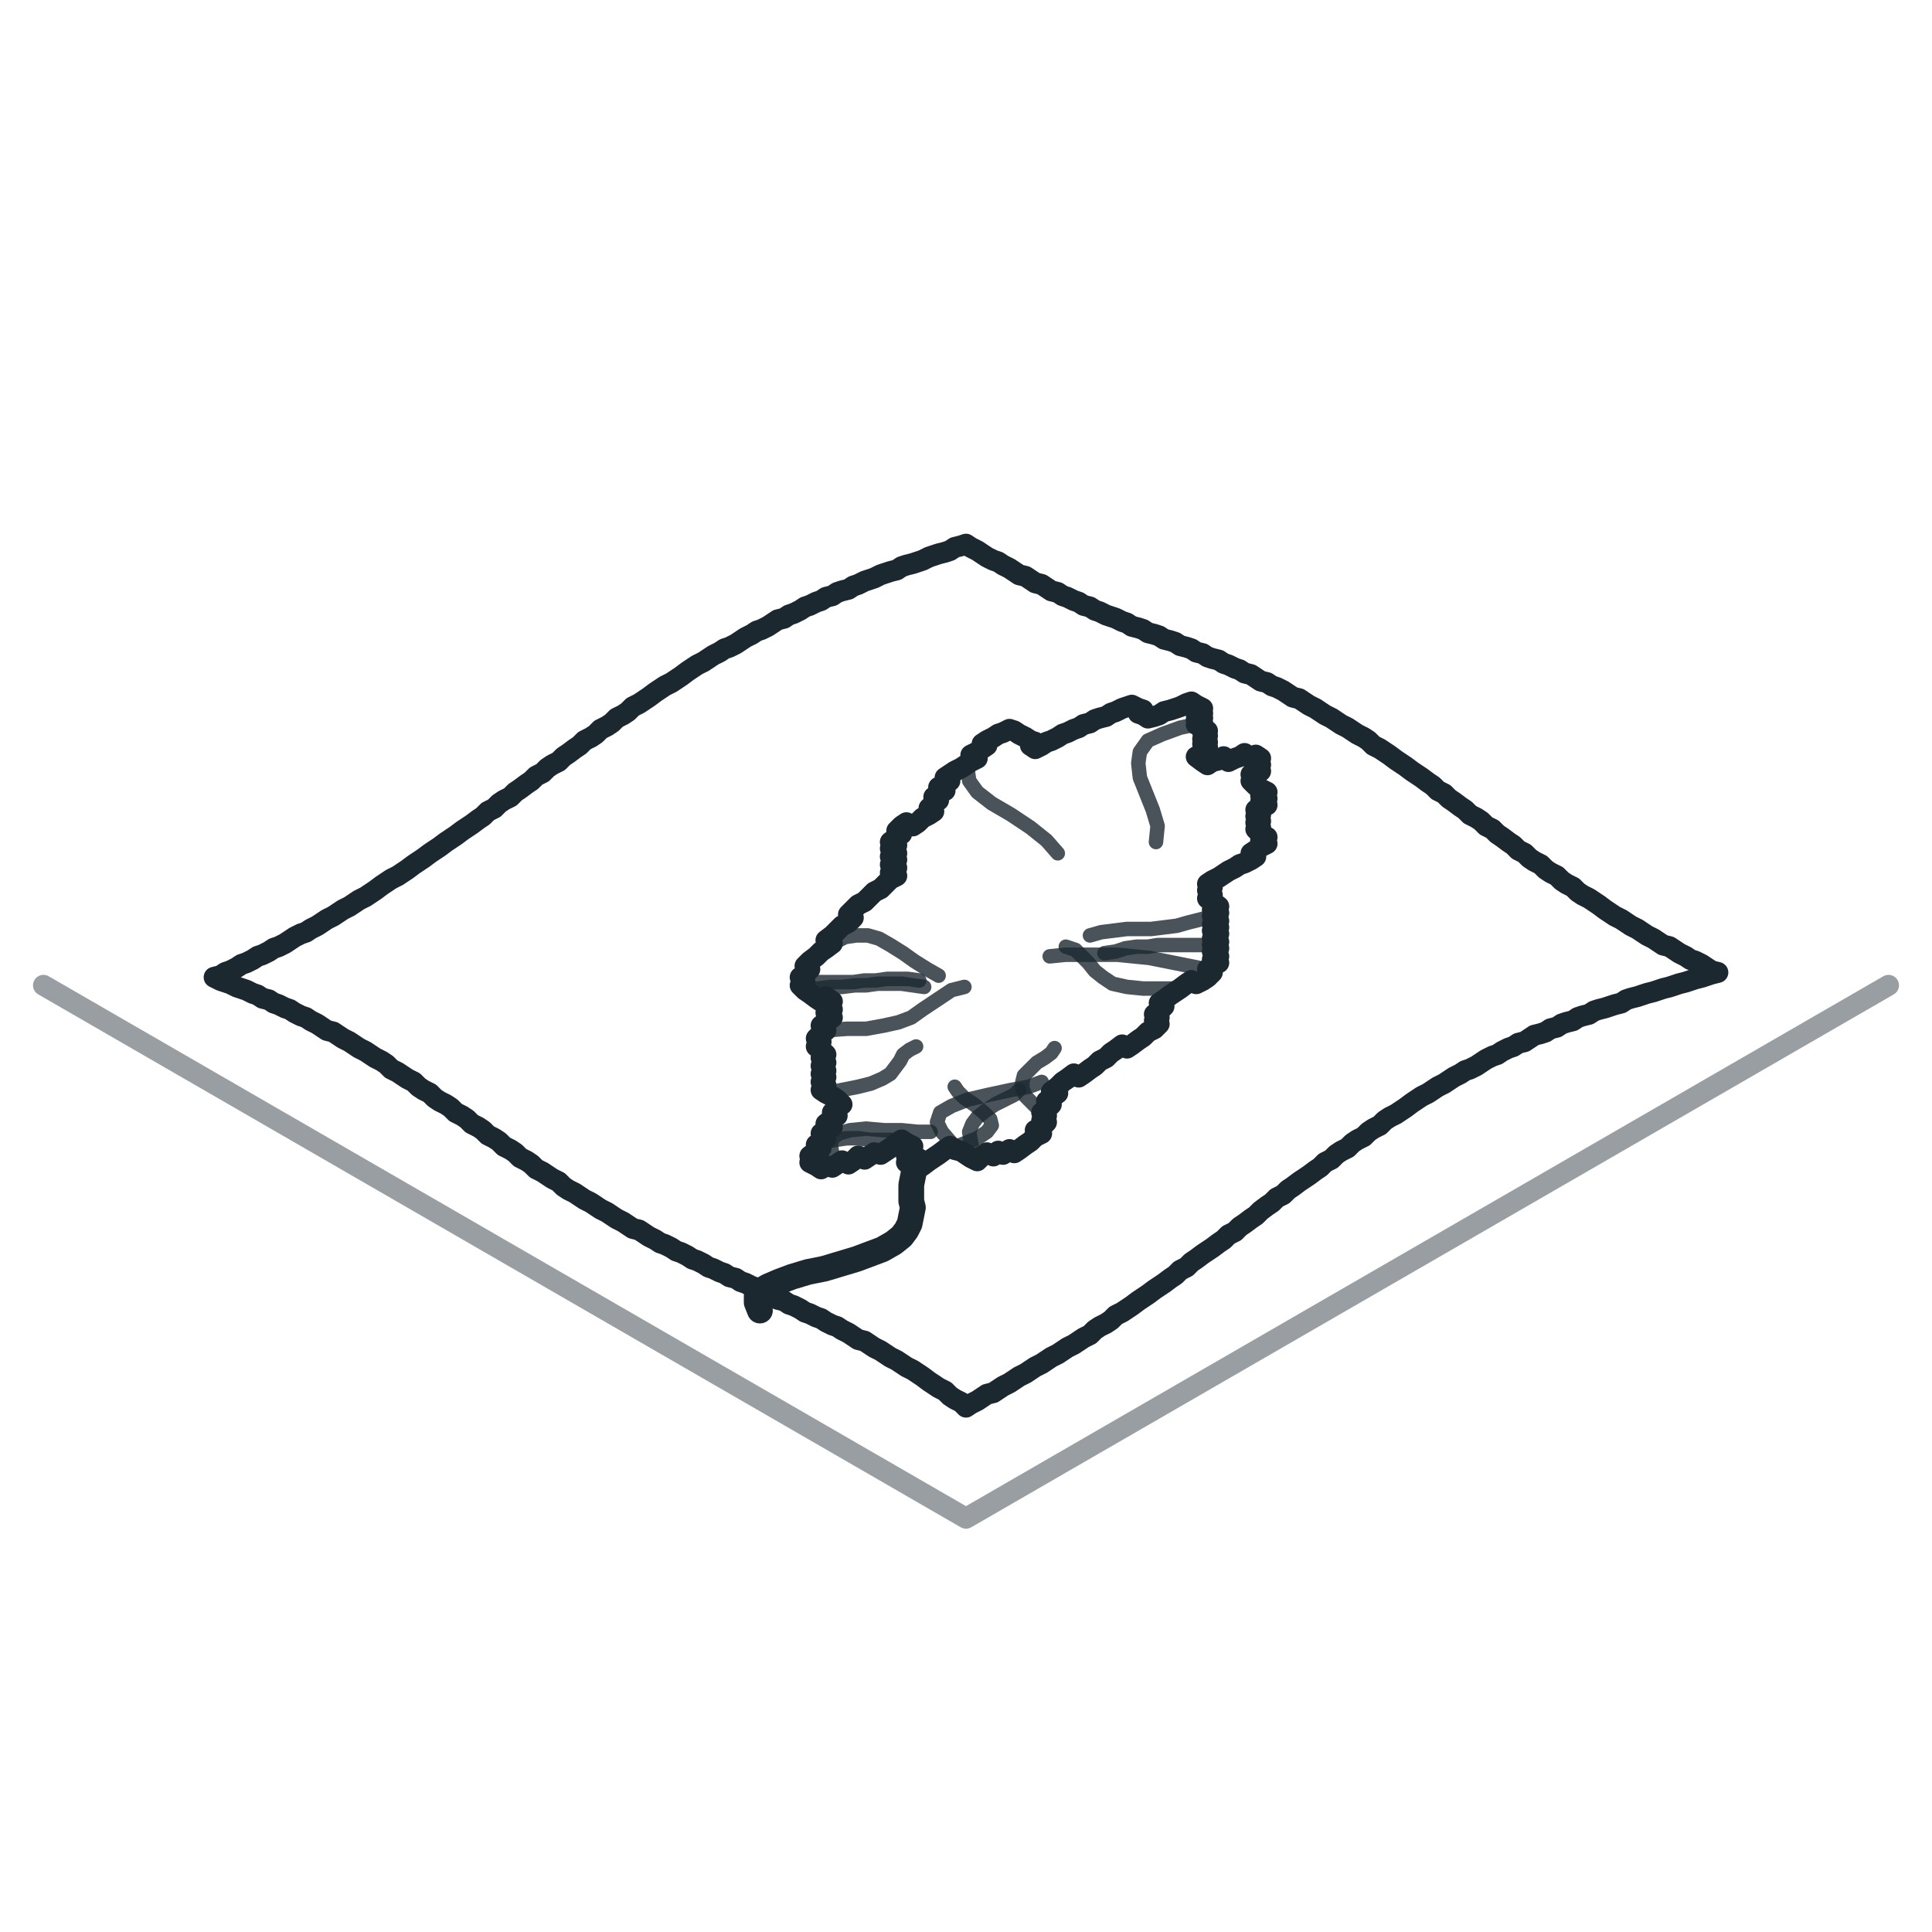
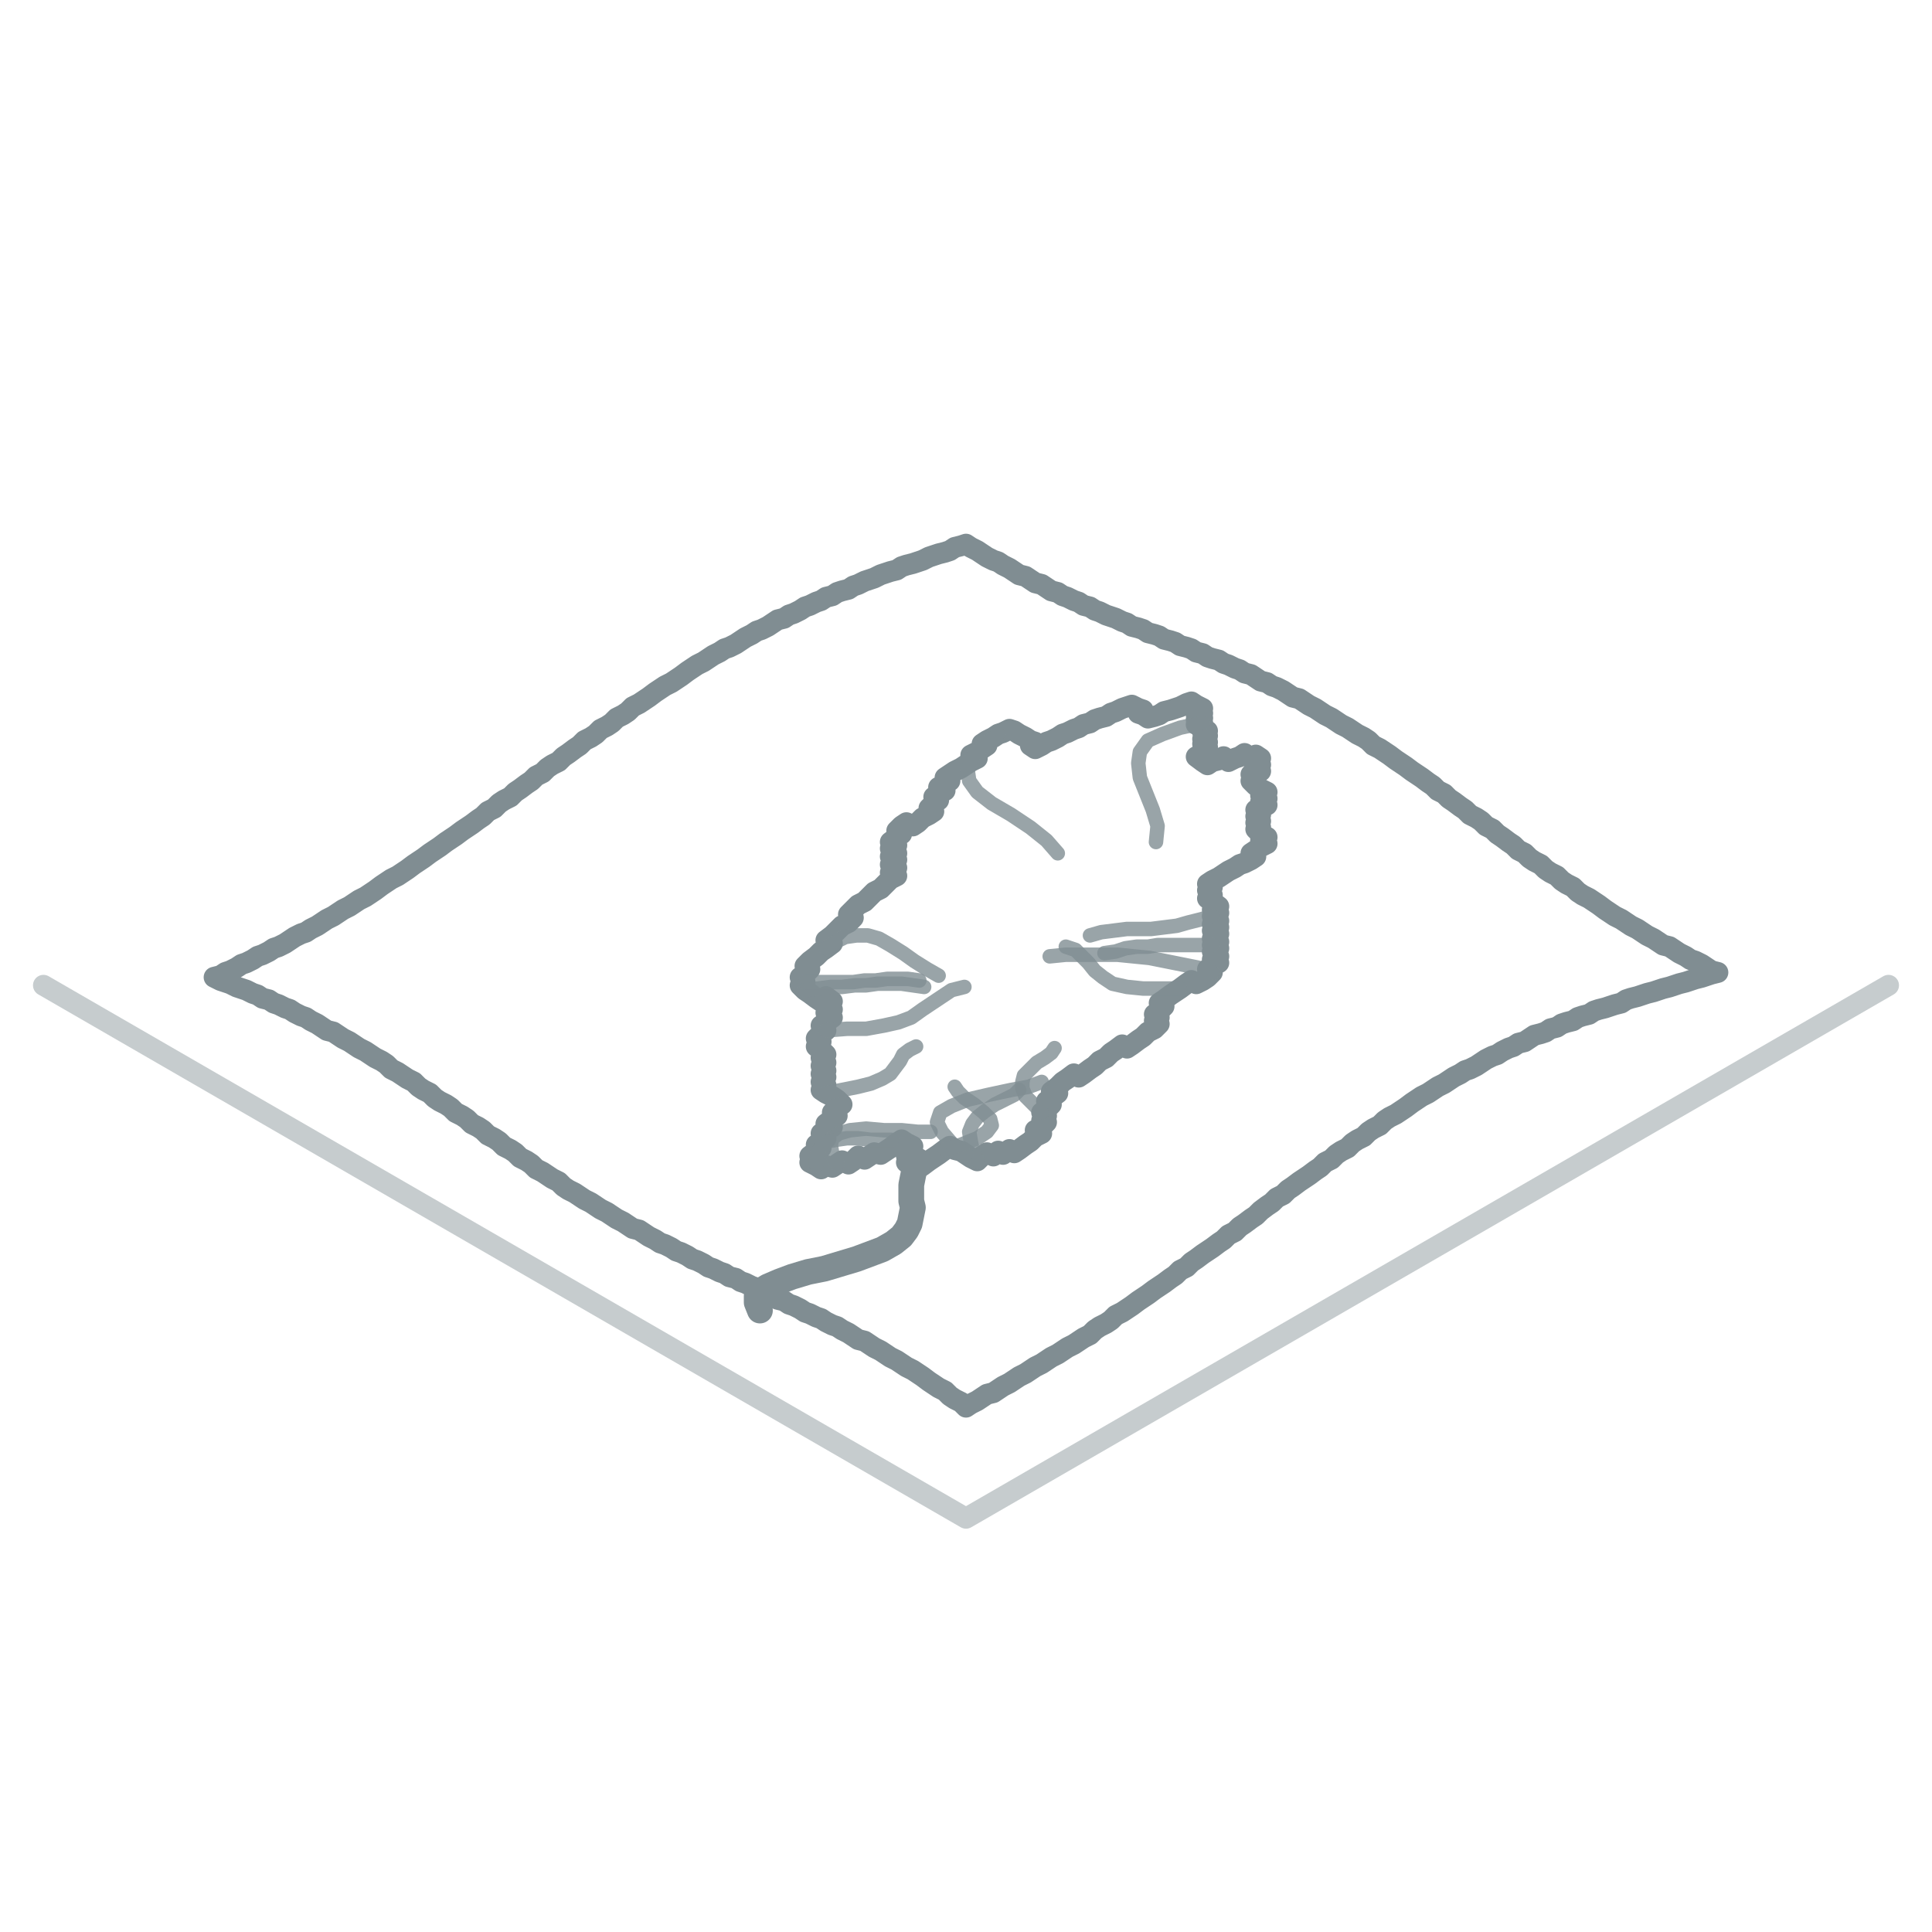
- <svg xmlns="http://www.w3.org/2000/svg" viewBox="0 0 120 120" fill="none" stroke="#1c2830" stroke-width="1.3" stroke-linecap="round" stroke-linejoin="round">
+ <svg xmlns="http://www.w3.org/2000/svg" viewBox="0 0 120 120" fill="none" stroke="#808d92" stroke-width="1.3" stroke-linecap="round" stroke-linejoin="round">
  <path d="M117.3 61.2 L60.0 94.3 L2.7 61.2" opacity="0.45" />
  <path d="M60.0 87.4 L60.3 87.2 L60.7 87.0 L61.0 86.8 L61.3 86.6 L61.7 86.5 L62.0 86.3 L62.3 86.1 L62.7 85.9 L63.0 85.7 L63.3 85.5 L63.7 85.3 L64.0 85.1 L64.3 84.9 L64.7 84.7 L65.0 84.5 L65.3 84.3 L65.7 84.1 L66.0 83.9 L66.3 83.7 L66.7 83.5 L67.0 83.3 L67.3 83.1 L67.7 82.9 L68.0 82.6 L68.3 82.4 L68.7 82.2 L69.0 82.0 L69.3 81.7 L69.7 81.5 L70.0 81.3 L70.3 81.1 L70.7 80.8 L71.0 80.6 L71.3 80.4 L71.7 80.1 L72.0 79.9 L72.3 79.7 L72.7 79.4 L73.0 79.2 L73.3 78.9 L73.7 78.7 L74.0 78.4 L74.3 78.2 L74.7 77.9 L75.0 77.7 L75.3 77.5 L75.7 77.2 L76.0 77.0 L76.3 76.7 L76.7 76.5 L77.0 76.2 L77.3 76.0 L77.7 75.7 L78.0 75.5 L78.3 75.2 L78.7 74.9 L79.0 74.7 L79.3 74.4 L79.7 74.2 L80.0 73.9 L80.3 73.7 L80.7 73.4 L81.0 73.2 L81.3 73.0 L81.7 72.7 L82.0 72.5 L82.3 72.2 L82.7 72.0 L83.0 71.7 L83.3 71.5 L83.7 71.3 L84.0 71.0 L84.3 70.8 L84.7 70.6 L85.0 70.3 L85.3 70.1 L85.7 69.9 L86.0 69.6 L86.3 69.4 L86.7 69.2 L87.0 69.0 L87.3 68.8 L87.7 68.5 L88.0 68.3 L88.3 68.1 L88.7 67.9 L89.0 67.7 L89.3 67.5 L89.7 67.3 L90.0 67.1 L90.3 66.9 L90.7 66.7 L91.0 66.5 L91.3 66.4 L91.7 66.2 L92.0 66.0 L92.3 65.8 L92.7 65.6 L93.0 65.5 L93.3 65.3 L93.7 65.1 L94.0 65.0 L94.3 64.8 L94.7 64.7 L95.0 64.5 L95.3 64.3 L95.7 64.2 L96.0 64.1 L96.3 63.9 L96.7 63.8 L97.0 63.6 L97.3 63.5 L97.7 63.4 L98.0 63.2 L98.3 63.1 L98.7 63.0 L99.0 62.8 L99.3 62.7 L99.7 62.6 L100.0 62.5 L100.3 62.4 L100.7 62.3 L101.0 62.1 L101.3 62.0 L101.7 61.9 L102.0 61.8 L102.3 61.7 L102.7 61.6 L103.0 61.5 L103.3 61.4 L103.7 61.3 L104.0 61.2 L104.3 61.1 L104.7 61.0 L105.0 60.9 L105.3 60.8 L105.7 60.7 L106.0 60.6 L106.3 60.5 L106.7 60.4 L106.3 60.3 L106.0 60.1 L105.7 59.9 L105.3 59.7 L105.0 59.6 L104.7 59.4 L104.3 59.2 L104.0 59.0 L103.7 58.8 L103.3 58.7 L103.0 58.5 L102.7 58.3 L102.3 58.1 L102.0 57.9 L101.7 57.7 L101.3 57.5 L101.0 57.3 L100.7 57.1 L100.3 56.9 L100.0 56.7 L99.7 56.5 L99.3 56.2 L99.0 56.0 L98.7 55.8 L98.3 55.6 L98.0 55.4 L97.7 55.1 L97.3 54.9 L97.0 54.7 L96.7 54.4 L96.3 54.2 L96.0 54.0 L95.7 53.7 L95.3 53.5 L95.0 53.3 L94.7 53.0 L94.3 52.8 L94.0 52.5 L93.7 52.3 L93.3 52.0 L93.0 51.8 L92.7 51.5 L92.3 51.3 L92.0 51.0 L91.7 50.8 L91.3 50.6 L91.0 50.3 L90.7 50.1 L90.3 49.8 L90.0 49.6 L89.7 49.3 L89.3 49.1 L89.0 48.8 L88.7 48.6 L88.3 48.3 L88.0 48.1 L87.7 47.9 L87.3 47.6 L87.0 47.4 L86.7 47.2 L86.3 46.9 L86.0 46.7 L85.7 46.5 L85.3 46.3 L85.0 46.0 L84.7 45.8 L84.3 45.6 L84.0 45.4 L83.7 45.2 L83.3 45.0 L83.0 44.8 L82.7 44.6 L82.3 44.4 L82.0 44.2 L81.7 44.0 L81.3 43.8 L81.0 43.6 L80.7 43.4 L80.3 43.3 L80.0 43.1 L79.7 42.9 L79.3 42.7 L79.0 42.6 L78.7 42.4 L78.3 42.3 L78.0 42.1 L77.7 41.9 L77.3 41.8 L77.0 41.6 L76.7 41.5 L76.3 41.3 L76.0 41.2 L75.7 41.0 L75.3 40.9 L75.0 40.8 L74.7 40.6 L74.3 40.5 L74.0 40.3 L73.7 40.2 L73.3 40.1 L73.0 39.9 L72.7 39.8 L72.3 39.7 L72.0 39.5 L71.7 39.4 L71.3 39.3 L71.0 39.1 L70.7 39.0 L70.3 38.9 L70.0 38.7 L69.7 38.6 L69.3 38.4 L69.0 38.3 L68.7 38.2 L68.3 38.0 L68.0 37.9 L67.7 37.7 L67.3 37.6 L67.0 37.4 L66.7 37.3 L66.3 37.1 L66.0 37.0 L65.7 36.8 L65.3 36.7 L65.0 36.5 L64.7 36.3 L64.3 36.2 L64.0 36.0 L63.7 35.8 L63.3 35.7 L63.0 35.5 L62.7 35.3 L62.3 35.1 L62.0 34.9 L61.7 34.8 L61.3 34.6 L61.0 34.4 L60.7 34.2 L60.3 34.0 L60.0 33.8 L59.7 33.9 L59.3 34.0 L59.0 34.2 L58.7 34.3 L58.3 34.4 L58.0 34.5 L57.7 34.6 L57.3 34.8 L57.0 34.9 L56.7 35.0 L56.3 35.1 L56.0 35.2 L55.7 35.4 L55.3 35.5 L55.0 35.6 L54.7 35.7 L54.3 35.9 L54.0 36.0 L53.7 36.1 L53.3 36.3 L53.0 36.4 L52.7 36.6 L52.3 36.7 L52.0 36.8 L51.7 37.0 L51.3 37.1 L51.0 37.3 L50.7 37.4 L50.3 37.6 L50.0 37.7 L49.7 37.9 L49.3 38.1 L49.0 38.2 L48.7 38.4 L48.3 38.5 L48.0 38.7 L47.7 38.9 L47.3 39.1 L47.0 39.2 L46.7 39.4 L46.3 39.6 L46.0 39.8 L45.7 40.0 L45.3 40.2 L45.0 40.3 L44.7 40.5 L44.3 40.7 L44.0 40.9 L43.7 41.1 L43.3 41.3 L43.0 41.5 L42.7 41.7 L42.3 42.0 L42.0 42.2 L41.7 42.4 L41.3 42.6 L41.0 42.8 L40.7 43.0 L40.3 43.3 L40.0 43.5 L39.7 43.7 L39.3 43.9 L39.0 44.2 L38.7 44.4 L38.3 44.6 L38.0 44.9 L37.7 45.1 L37.3 45.3 L37.0 45.6 L36.7 45.8 L36.3 46.0 L36.0 46.3 L35.7 46.5 L35.3 46.8 L35.0 47.0 L34.7 47.3 L34.3 47.5 L34.0 47.7 L33.7 48.0 L33.3 48.2 L33.0 48.5 L32.7 48.7 L32.3 49.0 L32.0 49.2 L31.7 49.5 L31.3 49.7 L31.0 49.9 L30.7 50.2 L30.3 50.4 L30.0 50.7 L29.7 50.9 L29.3 51.2 L29.0 51.4 L28.7 51.6 L28.3 51.9 L28.0 52.1 L27.7 52.3 L27.3 52.6 L27.0 52.8 L26.7 53.0 L26.3 53.3 L26.0 53.5 L25.7 53.7 L25.3 54.0 L25.0 54.2 L24.7 54.4 L24.3 54.6 L24.0 54.8 L23.7 55.0 L23.3 55.3 L23.0 55.5 L22.7 55.7 L22.3 55.9 L22.0 56.1 L21.7 56.3 L21.3 56.5 L21.0 56.7 L20.7 56.9 L20.3 57.1 L20.0 57.3 L19.7 57.5 L19.3 57.7 L19.0 57.9 L18.7 58.0 L18.3 58.2 L18.0 58.4 L17.7 58.6 L17.3 58.8 L17.0 58.9 L16.7 59.1 L16.3 59.3 L16.0 59.4 L15.7 59.6 L15.3 59.8 L15.0 59.9 L14.7 60.1 L14.3 60.3 L14.0 60.4 L13.7 60.6 L13.3 60.7 L13.7 60.9 L14.0 61.0 L14.3 61.1 L14.7 61.3 L15.0 61.4 L15.3 61.5 L15.7 61.7 L16.0 61.8 L16.3 62.0 L16.7 62.1 L17.0 62.3 L17.3 62.4 L17.7 62.6 L18.0 62.7 L18.3 62.9 L18.7 63.1 L19.0 63.2 L19.3 63.4 L19.7 63.6 L20.0 63.8 L20.3 64.0 L20.7 64.1 L21.0 64.3 L21.3 64.5 L21.7 64.7 L22.0 64.9 L22.3 65.1 L22.7 65.3 L23.0 65.5 L23.3 65.7 L23.7 65.9 L24.0 66.1 L24.3 66.4 L24.7 66.6 L25.0 66.8 L25.3 67.0 L25.7 67.2 L26.0 67.5 L26.3 67.7 L26.7 67.9 L27.0 68.2 L27.3 68.4 L27.7 68.6 L28.0 68.8 L28.3 69.1 L28.7 69.3 L29.0 69.5 L29.3 69.8 L29.7 70.0 L30.0 70.2 L30.3 70.5 L30.7 70.7 L31.0 70.9 L31.3 71.2 L31.7 71.4 L32.0 71.6 L32.3 71.9 L32.7 72.1 L33.0 72.3 L33.3 72.6 L33.7 72.8 L34.0 73.0 L34.3 73.2 L34.7 73.4 L35.0 73.7 L35.3 73.9 L35.7 74.1 L36.0 74.3 L36.3 74.5 L36.7 74.7 L37.0 74.9 L37.3 75.1 L37.7 75.3 L38.0 75.5 L38.3 75.7 L38.7 75.9 L39.0 76.1 L39.3 76.3 L39.7 76.4 L40.0 76.6 L40.3 76.8 L40.7 77.0 L41.0 77.2 L41.3 77.3 L41.7 77.5 L42.0 77.7 L42.3 77.8 L42.7 78.0 L43.0 78.2 L43.3 78.3 L43.7 78.5 L44.0 78.7 L44.3 78.8 L44.7 79.0 L45.0 79.1 L45.3 79.3 L45.7 79.4 L46.0 79.6 L46.3 79.7 L46.7 79.9 L47.0 80.0 L47.3 80.2 L47.7 80.4 L48.0 80.5 L48.3 80.7 L48.7 80.8 L49.0 81.0 L49.3 81.1 L49.7 81.3 L50.0 81.5 L50.3 81.6 L50.7 81.8 L51.0 81.9 L51.3 82.1 L51.7 82.3 L52.0 82.4 L52.3 82.6 L52.7 82.8 L53.0 83.0 L53.3 83.2 L53.7 83.3 L54.0 83.5 L54.3 83.7 L54.7 83.9 L55.0 84.1 L55.3 84.3 L55.7 84.5 L56.0 84.7 L56.3 84.9 L56.7 85.1 L57.0 85.3 L57.3 85.5 L57.7 85.8 L58.0 86.0 L58.3 86.2 L58.7 86.4 L59.0 86.7 L59.3 86.9 L59.7 87.1 Z" />
  <path d="M63.0 71.6 L63.3 71.4 L63.7 71.1 L64.0 70.9 L64.3 70.6 L64.7 70.4 L64.3 70.2 L64.7 70.0 L65.0 69.7 L64.7 69.6 L65.0 69.3 L64.7 69.1 L65.0 68.9 L65.3 68.6 L65.0 68.4 L65.3 68.2 L65.7 67.9 L65.3 67.8 L65.7 67.5 L66.0 67.2 L66.3 67.0 L66.7 66.7 L67.0 66.9 L67.3 66.7 L67.7 66.4 L68.0 66.2 L68.3 65.9 L68.7 65.7 L69.0 65.4 L69.3 65.2 L69.7 64.9 L70.0 65.1 L70.3 64.9 L70.7 64.6 L71.0 64.4 L71.3 64.1 L71.7 63.9 L72.0 63.6 L71.7 63.4 L72.0 63.2 L71.7 63.0 L72.0 62.8 L72.3 62.5 L72.0 62.3 L72.3 62.1 L72.7 61.8 L73.0 61.6 L73.3 61.4 L73.7 61.1 L74.0 60.9 L74.3 61.1 L74.7 60.9 L75.0 60.7 L75.3 60.4 L75.0 60.2 L75.3 60.0 L75.7 59.8 L75.3 59.6 L75.7 59.4 L75.3 59.1 L75.7 58.9 L75.3 58.7 L75.7 58.5 L75.3 58.3 L75.7 58.0 L75.3 57.8 L75.7 57.6 L75.3 57.4 L75.7 57.2 L75.3 56.9 L75.7 56.7 L75.3 56.5 L75.7 56.3 L75.3 56.0 L75.0 55.8 L75.3 55.6 L75.0 55.3 L75.3 55.1 L75.0 54.9 L75.3 54.7 L75.7 54.5 L76.0 54.3 L76.3 54.1 L76.7 53.9 L77.0 53.7 L77.3 53.6 L77.7 53.4 L78.0 53.2 L77.7 53.0 L78.0 52.8 L78.3 52.6 L78.7 52.4 L78.3 52.2 L78.7 52.0 L78.3 51.8 L78.0 51.5 L78.3 51.4 L78.0 51.1 L78.3 51.0 L78.0 50.7 L78.3 50.6 L78.0 50.3 L78.3 50.2 L78.7 50.0 L78.3 49.8 L78.7 49.6 L78.3 49.4 L78.7 49.2 L78.3 49.0 L78.0 48.8 L77.7 48.5 L78.0 48.4 L77.7 48.1 L78.0 48.0 L78.3 47.9 L78.0 47.6 L78.3 47.5 L78.0 47.3 L78.3 47.1 L78.0 46.9 L77.7 47.1 L77.3 46.8 L77.0 47.0 L76.7 47.1 L76.3 47.3 L76.0 47.0 L75.7 47.2 L75.3 47.3 L75.0 47.5 L74.7 47.3 L74.3 47.0 L74.7 46.9 L75.0 46.8 L74.7 46.5 L75.0 46.4 L74.7 46.2 L75.0 46.1 L74.7 45.9 L75.0 45.7 L74.7 45.5 L75.0 45.4 L74.7 45.2 L74.3 45.0 L74.7 44.9 L74.3 44.7 L74.7 44.6 L74.3 44.4 L74.7 44.3 L74.3 44.1 L74.7 44.0 L74.3 43.8 L74.0 43.6 L73.7 43.7 L73.3 43.9 L73.0 44.0 L72.7 44.1 L72.3 44.2 L72.0 44.4 L71.7 44.5 L71.3 44.6 L71.0 44.4 L70.7 44.3 L71.0 44.1 L70.7 44.0 L70.3 43.8 L70.0 43.9 L69.7 44.0 L69.3 44.2 L69.0 44.3 L68.7 44.5 L68.3 44.6 L68.0 44.7 L67.7 44.9 L67.3 45.0 L67.0 45.2 L66.7 45.3 L66.3 45.5 L66.0 45.6 L65.7 45.8 L65.3 46.0 L65.0 46.1 L64.7 46.3 L64.3 46.5 L64.0 46.3 L64.3 46.1 L64.0 46.0 L63.7 45.8 L63.3 45.6 L63.0 45.4 L62.7 45.3 L62.3 45.5 L62.0 45.6 L61.7 45.8 L61.3 46.0 L61.0 46.2 L61.3 46.3 L61.0 46.5 L60.7 46.7 L60.3 46.9 L60.7 47.1 L60.3 47.3 L60.0 47.5 L59.7 47.7 L59.3 47.9 L59.0 48.1 L58.7 48.3 L59.0 48.5 L58.7 48.7 L58.3 48.9 L58.7 49.1 L58.3 49.3 L58.0 49.5 L58.3 49.7 L58.0 49.9 L57.7 50.2 L58.0 50.4 L57.7 50.6 L57.3 50.8 L57.0 51.1 L56.7 51.3 L56.3 51.1 L56.0 51.3 L55.7 51.6 L56.0 51.8 L55.7 52.0 L55.3 52.3 L55.7 52.5 L55.3 52.7 L55.7 53.0 L55.3 53.2 L55.7 53.4 L55.3 53.7 L55.7 53.9 L55.3 54.2 L55.7 54.4 L55.3 54.6 L55.0 54.9 L54.7 55.2 L54.3 55.4 L54.0 55.7 L53.7 56.0 L53.3 56.2 L53.0 56.5 L52.7 56.8 L53.0 57.0 L52.7 57.3 L52.3 57.5 L52.0 57.8 L51.7 58.1 L51.3 58.4 L51.7 58.6 L51.3 58.9 L51.0 59.1 L50.7 59.4 L50.3 59.7 L50.0 60.0 L50.3 60.2 L50.0 60.5 L49.7 60.7 L50.0 61.0 L49.7 61.2 L50.0 61.5 L50.3 61.7 L50.7 62.0 L51.0 62.2 L51.3 61.9 L51.7 62.2 L51.3 62.4 L51.7 62.7 L51.3 62.9 L51.7 63.2 L51.3 63.5 L51.0 63.7 L51.3 64.0 L51.0 64.2 L50.7 64.5 L51.0 64.7 L50.7 65.0 L51.0 65.2 L51.3 65.5 L51.0 65.7 L51.3 66.0 L51.0 66.2 L51.3 66.5 L51.0 66.7 L51.3 66.9 L51.0 67.2 L51.3 67.4 L51.0 67.7 L51.3 67.9 L51.7 68.1 L52.0 68.3 L52.3 68.6 L52.0 68.8 L51.7 69.1 L52.0 69.3 L51.7 69.5 L51.3 69.8 L51.7 70.0 L51.3 70.2 L51.0 70.4 L51.3 70.7 L51.0 70.9 L50.7 71.1 L51.0 71.3 L50.7 71.5 L50.3 71.8 L50.7 72.0 L50.3 72.2 L50.7 72.4 L51.0 72.6 L51.3 72.4 L51.7 72.5 L52.0 72.3 L52.3 72.1 L52.7 72.3 L53.0 72.1 L53.3 71.8 L53.7 72.0 L54.0 71.8 L54.3 71.6 L54.7 71.7 L55.0 71.5 L55.3 71.3 L55.7 71.0 L56.0 70.8 L56.3 71.0 L56.7 71.2 L56.3 71.4 L56.7 71.6 L56.3 71.8 L56.7 72.0 L56.3 72.2 L56.7 72.4 L57.0 72.6 L57.3 72.4 L57.7 72.1 L58.0 71.9 L58.3 71.7 L58.7 71.4 L59.0 71.2 L59.3 71.4 L59.7 71.5 L60.0 71.7 L60.3 71.9 L60.7 72.1 L61.0 71.8 L61.3 71.6 L61.7 71.8 L62.0 71.5 L62.3 71.7 L62.7 71.4 Z" />
  <path d="M60.7 72.1 L60.4 71.4 L60.3 70.9 L60.2 70.3 L60.4 69.8 L60.7 69.4 L61.2 69.0 L61.8 68.6 L62.4 68.3 L63.0 68.0 L63.3 67.7" stroke-width="0.9" opacity="0.8" />
  <path d="M60.0 71.7 L59.1 71.0 L58.5 70.3 L58.2 69.7 L58.4 69.1 L59.1 68.7 L60.1 68.3 L61.4 68.0 L62.8 67.7 L63.9 67.5 L64.7 67.2" stroke-width="0.9" opacity="0.8" />
  <path d="M58.7 71.4 L59.7 71.1 L60.7 70.7 L61.3 70.3 L61.6 69.9 L61.5 69.5 L61.1 69.1 L60.5 68.6 L59.9 68.2 L59.5 67.8 L59.3 67.5" stroke-width="0.9" opacity="0.8" />
  <path d="M52.0 72.3 L51.7 71.7 L51.6 71.1 L51.7 70.7 L52.1 70.4 L52.8 70.2 L53.8 70.1 L54.9 70.2 L56.0 70.2 L57.0 70.3 L57.8 70.3" stroke-width="0.9" opacity="0.8" />
  <path d="M50.7 72.4 L50.7 71.9 L50.8 71.5 L51.0 71.2 L51.4 70.9 L51.9 70.8 L52.6 70.7 L53.3 70.7 L54.1 70.8 L54.8 70.8 L55.4 70.8" stroke-width="0.9" opacity="0.8" />
  <path d="M51.3 67.9 L52.3 67.7 L53.3 67.5 L54.1 67.3 L54.8 67.0 L55.3 66.7 L55.6 66.3 L55.9 65.9 L56.1 65.5 L56.5 65.2 L56.9 65.0" stroke-width="0.9" opacity="0.8" />
  <path d="M51.3 64.0 L52.6 63.9 L53.8 63.9 L54.9 63.7 L55.8 63.5 L56.6 63.2 L57.3 62.7 L57.9 62.3 L58.5 61.9 L59.1 61.5 L59.9 61.3" stroke-width="0.9" opacity="0.8" />
  <path d="M50.0 61.5 L50.8 61.4 L51.6 61.3 L52.3 61.3 L53.1 61.2 L53.8 61.2 L54.5 61.1 L55.3 61.1 L56.0 61.1 L56.7 61.2 L57.4 61.3" stroke-width="0.9" opacity="0.8" />
  <path d="M50.0 61.0 L50.8 61.0 L51.6 61.0 L52.3 61.0 L53.0 61.0 L53.7 60.9 L54.4 60.9 L55.1 60.8 L55.7 60.8 L56.4 60.8 L57.1 60.9" stroke-width="0.9" opacity="0.8" />
  <path d="M51.3 58.9 L51.9 58.5 L52.5 58.2 L53.2 58.1 L53.9 58.1 L54.6 58.3 L55.3 58.7 L56.1 59.2 L56.8 59.7 L57.6 60.2 L58.3 60.6" stroke-width="0.9" opacity="0.8" />
  <path d="M62.0 45.6 L61.1 46.3 L60.4 47.0 L60.1 47.8 L60.2 48.5 L60.7 49.2 L61.6 49.9 L62.8 50.6 L64.0 51.4 L65.0 52.2 L65.7 53.0" stroke-width="0.9" opacity="0.8" />
  <path d="M74.7 44.9 L73.3 45.2 L72.2 45.6 L71.3 46.0 L70.8 46.7 L70.7 47.4 L70.8 48.3 L71.2 49.3 L71.6 50.3 L71.9 51.3 L71.8 52.3" stroke-width="0.9" opacity="0.8" />
  <path d="M75.3 56.9 L74.6 57.1 L73.8 57.3 L73.1 57.5 L72.3 57.6 L71.5 57.7 L70.8 57.7 L70.0 57.7 L69.2 57.8 L68.4 57.9 L67.7 58.1" stroke-width="0.9" opacity="0.8" />
  <path d="M75.3 58.7 L74.6 58.7 L74.0 58.7 L73.3 58.7 L72.6 58.7 L71.9 58.7 L71.3 58.8 L70.6 58.8 L69.9 58.9 L69.3 59.1 L68.6 59.2" stroke-width="0.9" opacity="0.8" />
  <path d="M75.3 60.4 L74.4 60.1 L73.4 59.9 L72.4 59.7 L71.4 59.5 L70.4 59.4 L69.4 59.3 L68.3 59.3 L67.3 59.3 L66.2 59.3 L65.2 59.4" stroke-width="0.9" opacity="0.8" />
  <path d="M73.3 61.4 L72.1 61.4 L71.0 61.4 L70.0 61.3 L69.1 61.1 L68.5 60.7 L68.0 60.3 L67.6 59.8 L67.2 59.4 L66.8 59.0 L66.2 58.8" stroke-width="0.9" opacity="0.8" />
  <path d="M64.7 69.1 L64.2 68.6 L63.7 68.1 L63.5 67.6 L63.5 67.2 L63.6 66.8 L64.0 66.4 L64.4 66.0 L64.9 65.7 L65.3 65.4 L65.5 65.1" stroke-width="0.9" opacity="0.8" />
  <path d="M57.0 72.1 L56.8 72.6 L56.7 73.1 L56.6 73.6 L56.6 74.1 L56.6 74.6 L56.7 75.0 L56.6 75.5 L56.5 76.0 L56.3 76.4 L56.0 76.8 L55.5 77.2 L54.8 77.6 L54.0 77.9 L53.2 78.2 L52.2 78.5 L51.2 78.8 L50.2 79.0 L49.2 79.3 L48.4 79.6 L47.7 79.9 L47.2 80.2 L47.0 80.5 L47.0 80.9 L47.2 81.4" stroke-width="1.6" />
</svg>
